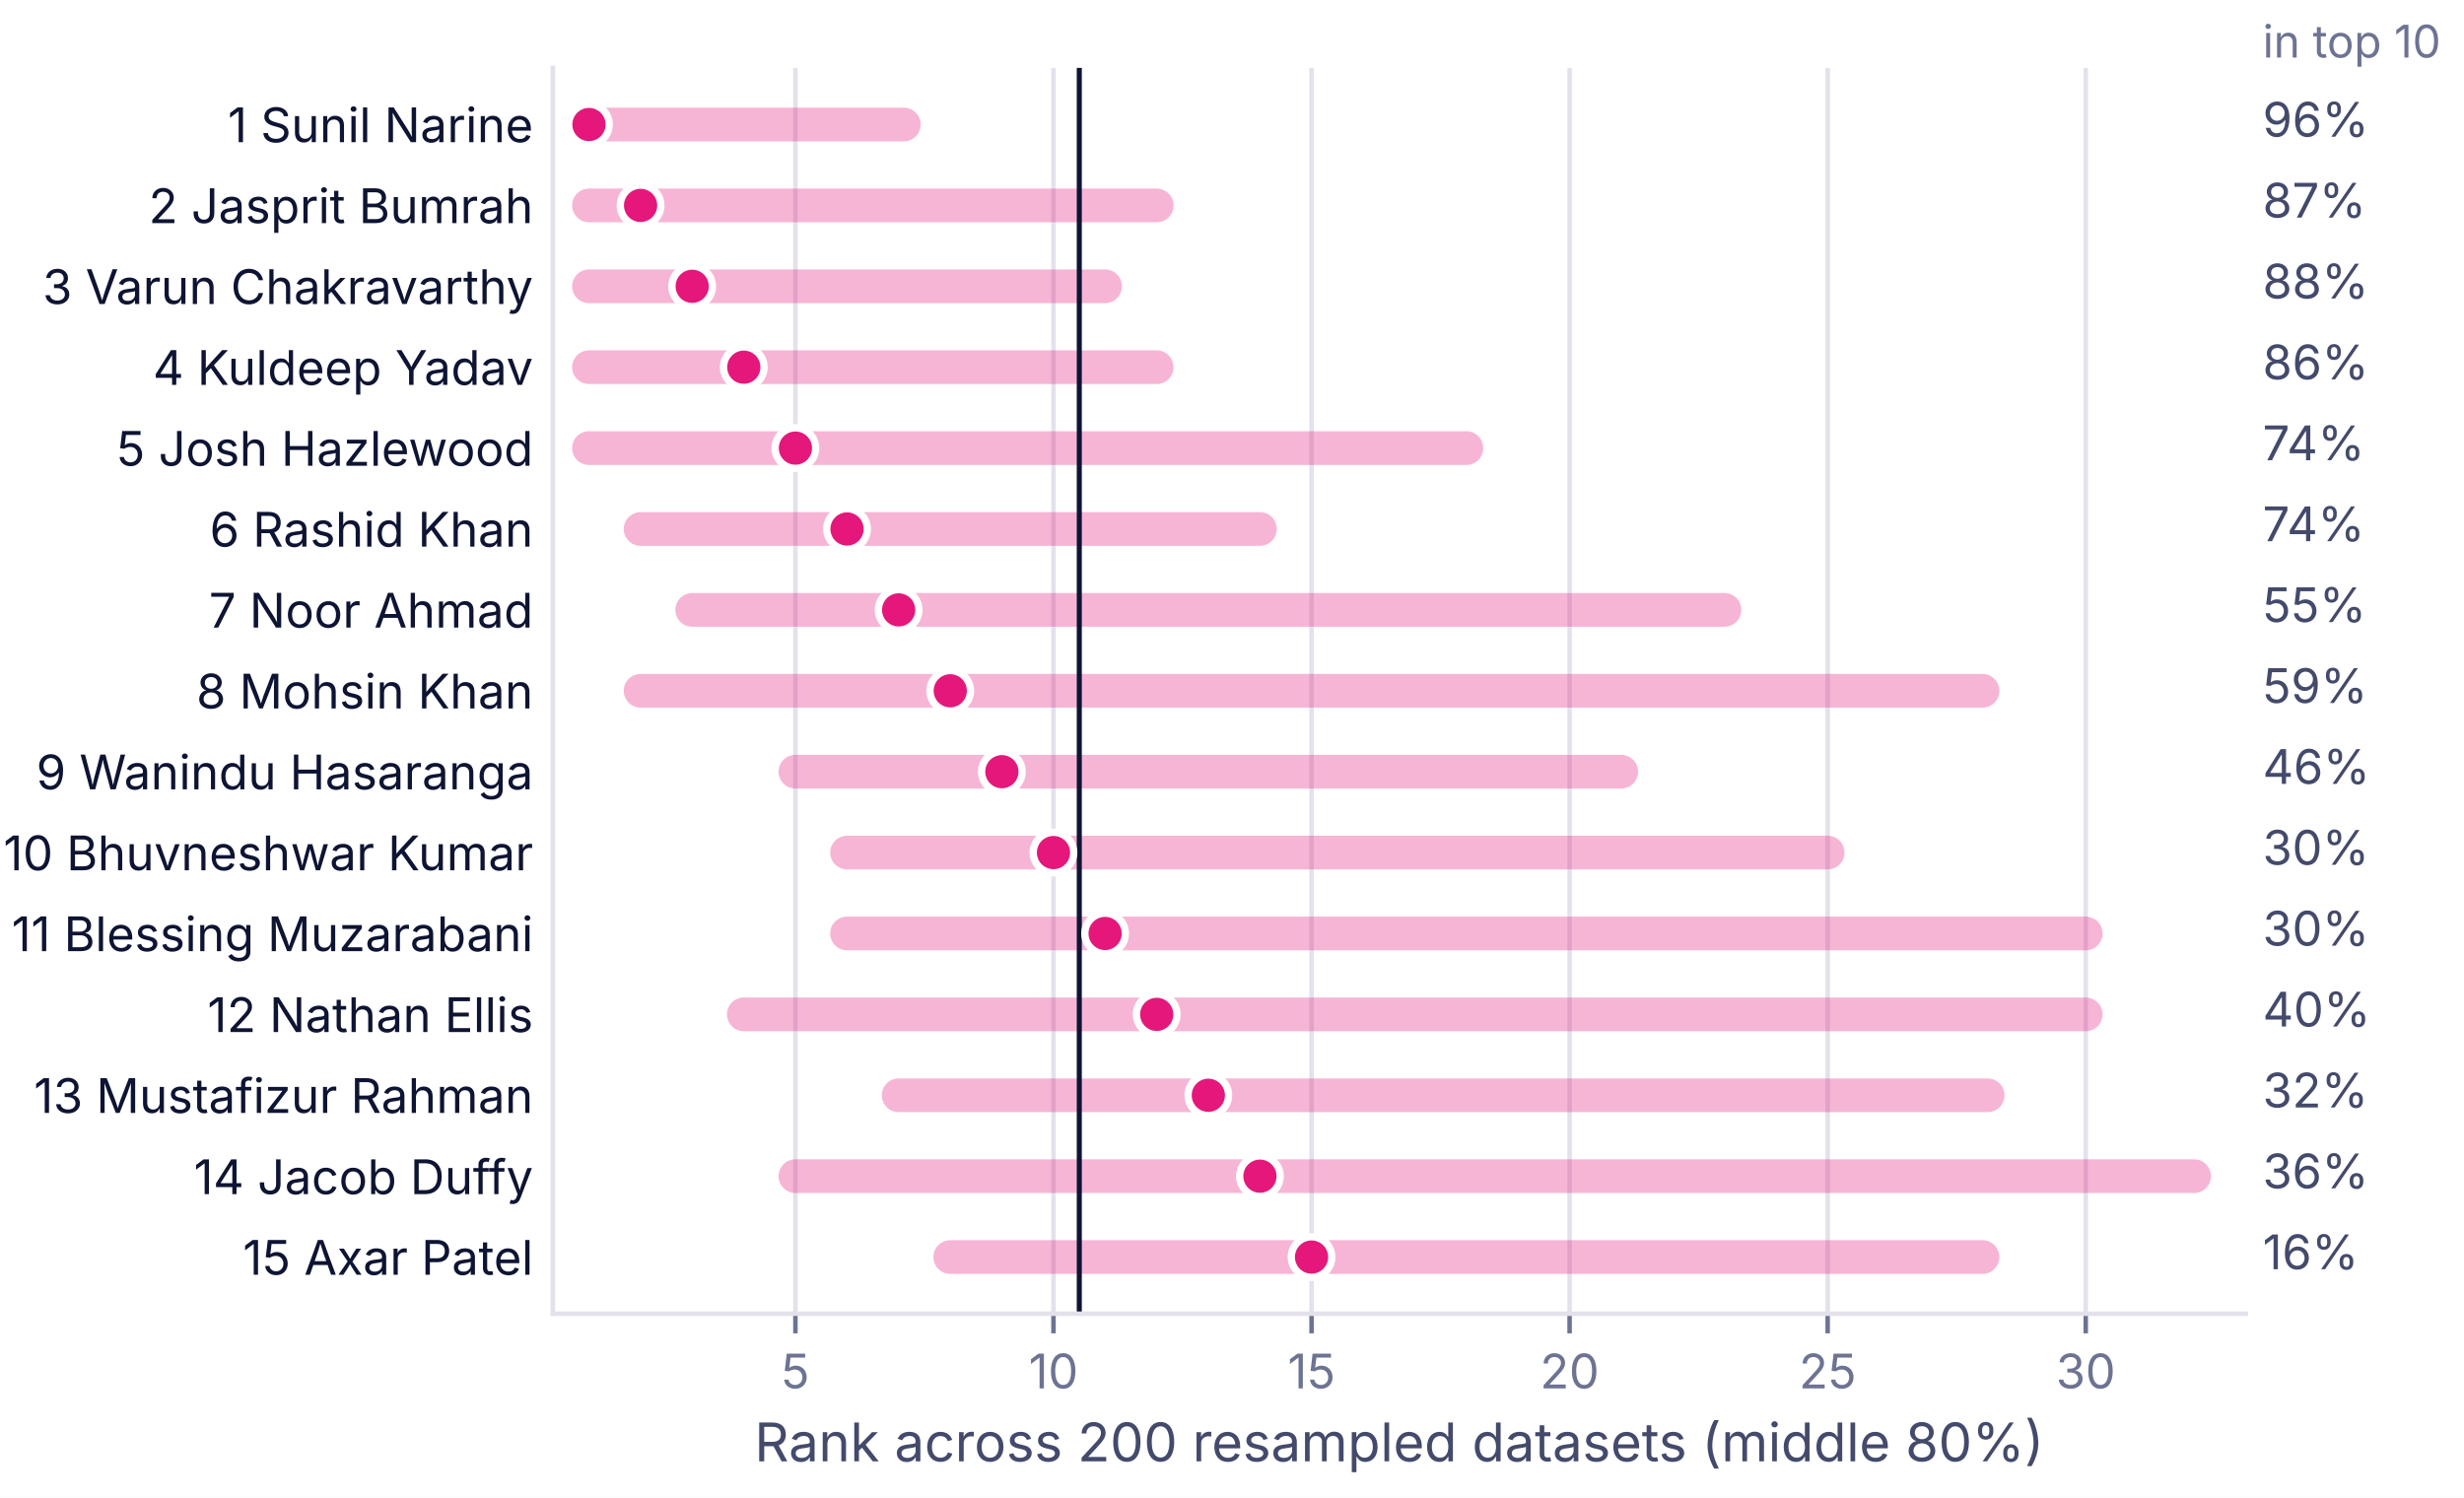
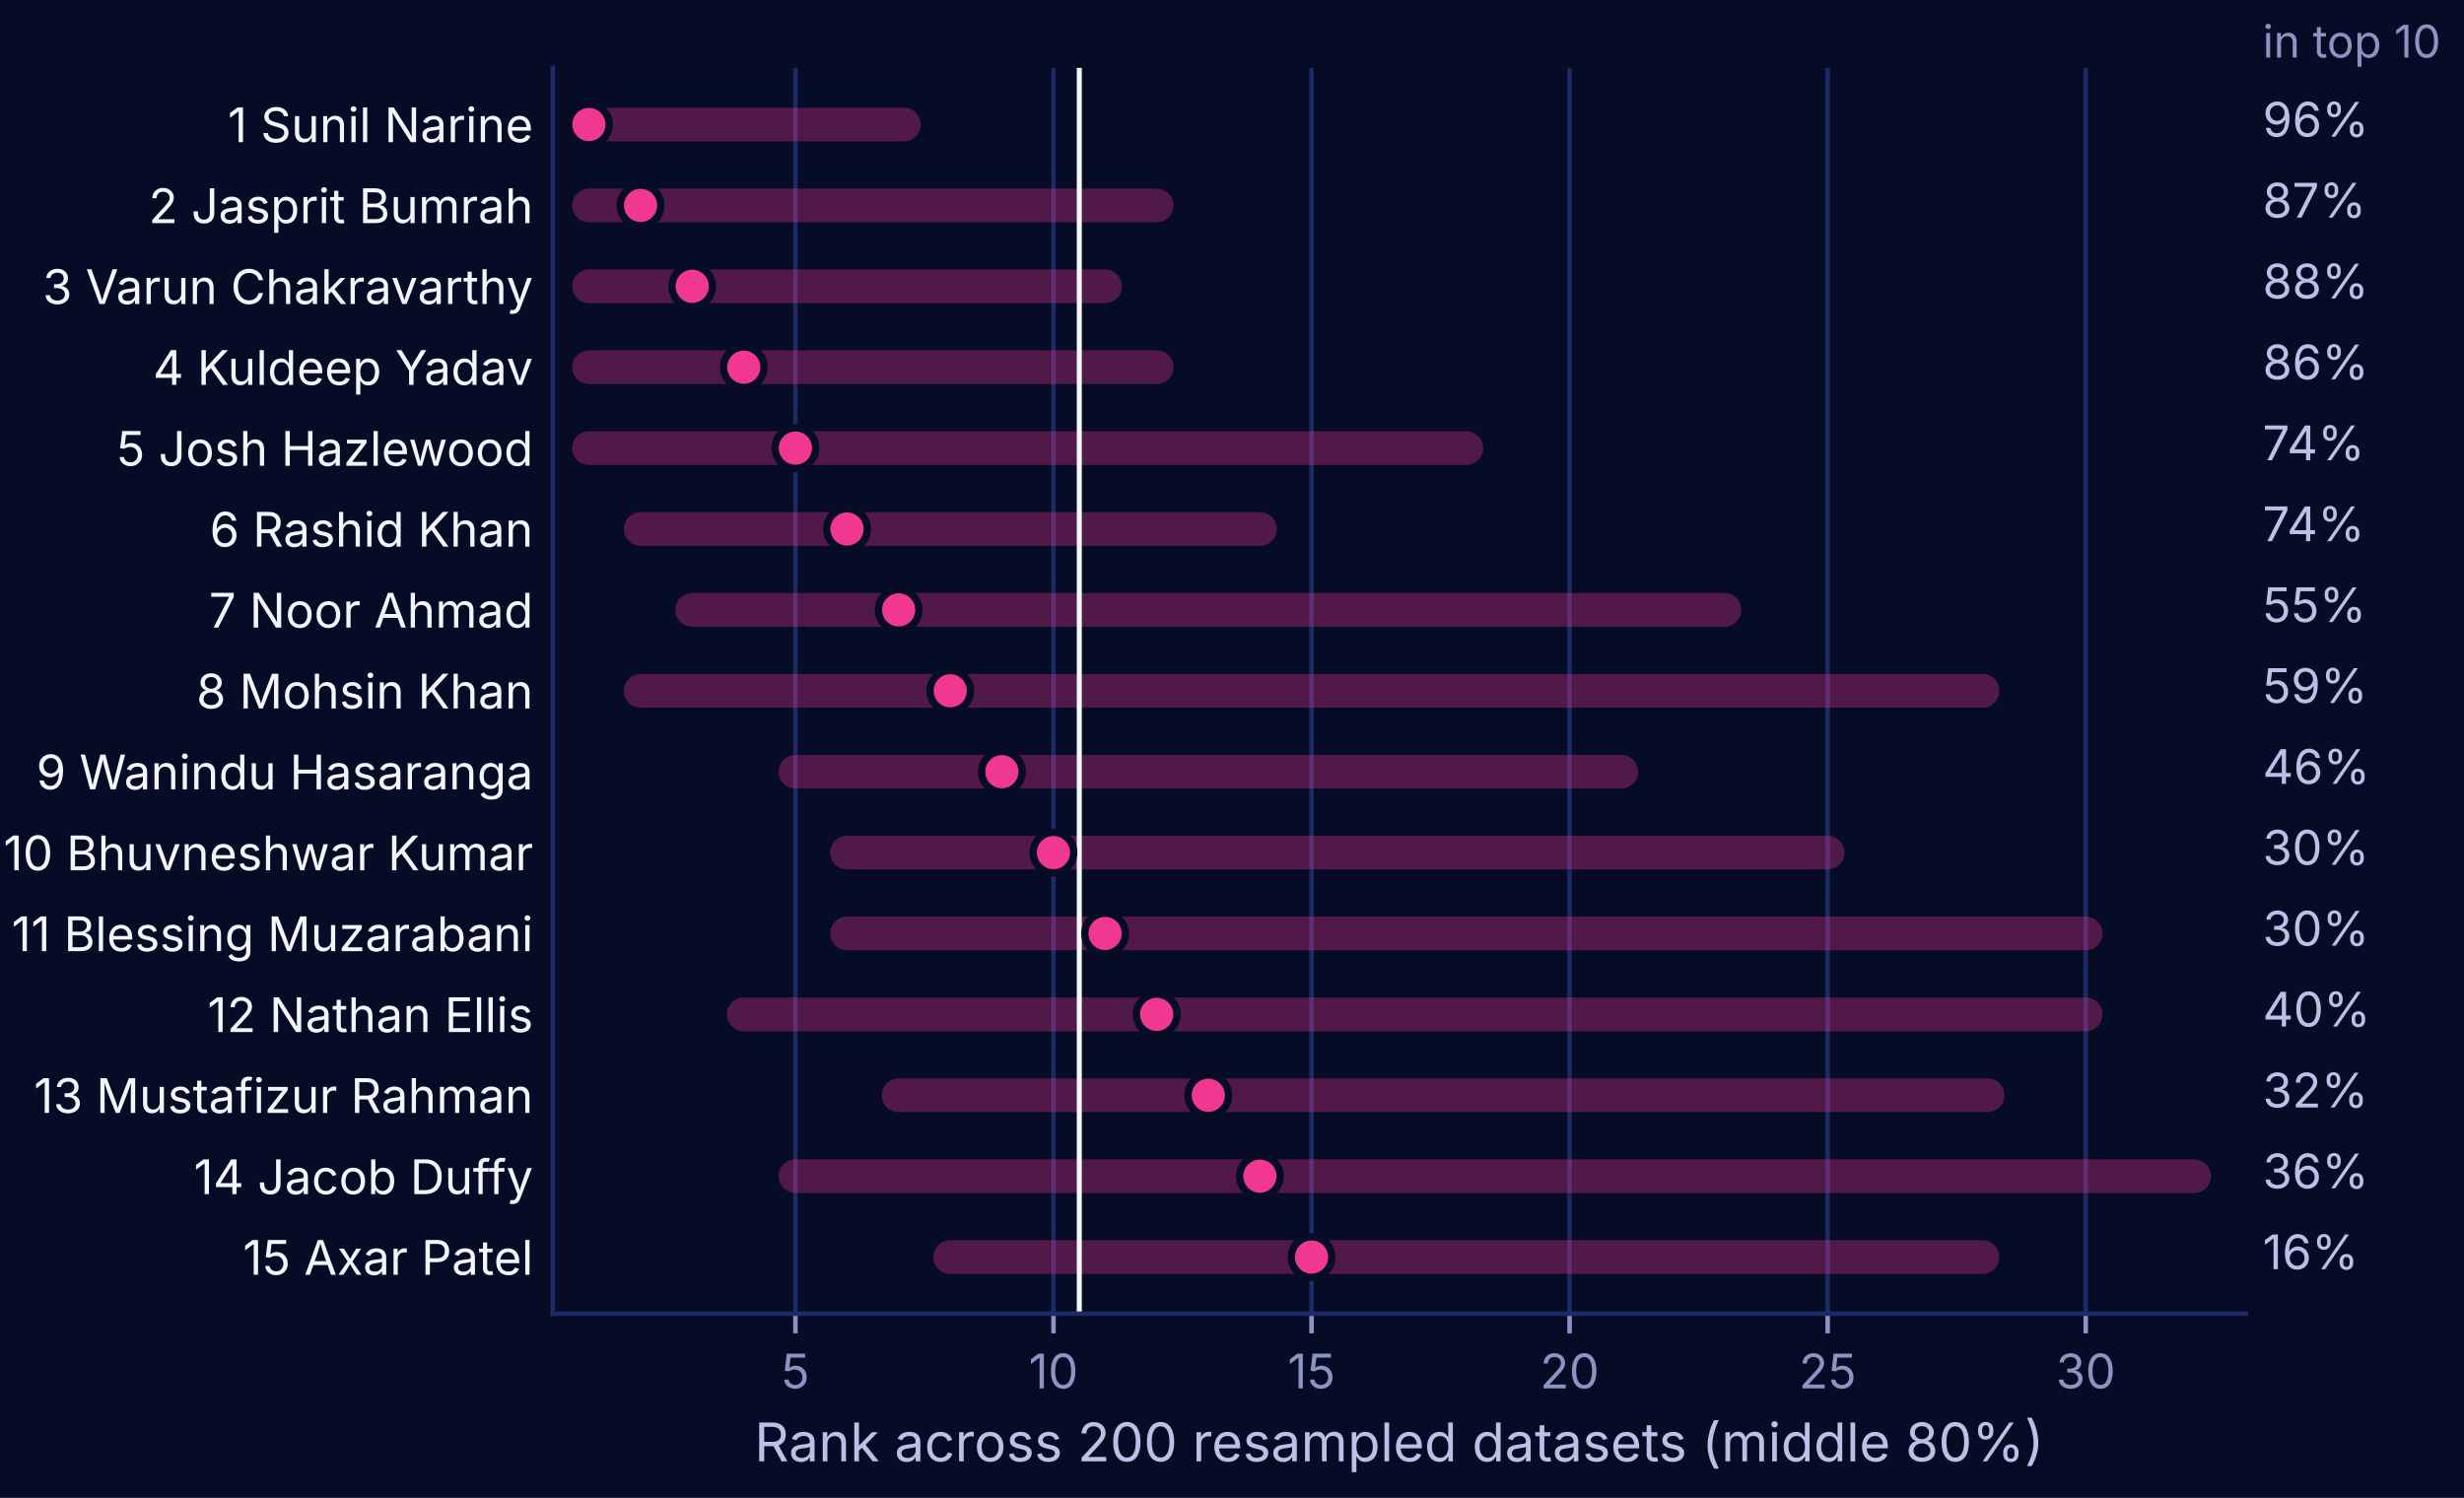
<svg xmlns="http://www.w3.org/2000/svg" xmlns:xlink="http://www.w3.org/1999/xlink" width="438.568pt" height="266.628pt" viewBox="0 0 438.568 266.628" version="1.1">
  <defs>
    <style type="text/css">*{stroke-linejoin: round; stroke-linecap: butt}</style>
  </defs>
  <g id="figure_1">
    <g id="patch_1">
-       <path d="M 0 266.628  L 438.568 266.628  L 438.568 0  L 0 0  z " style="fill: #ffffff" />
+       <path d="M 0 266.628  L 438.568 266.628  L 438.568 0  L 0 0  z " style="fill: #060b26" />
    </g>
    <g id="axes_1">
      <g id="patch_2">
-         <path d="M 98.399 233.843  L 399.719 233.843  L 399.719 12.082  L 98.399 12.082  z " style="fill: #ffffff" />
+         <path d="M 98.399 233.843  L 399.719 233.843  L 399.719 12.082  L 98.399 12.082  z " style="fill: #060b26" />
      </g>
      <g id="matplotlib.axis_1">
        <g id="xtick_1">
          <g id="line2d_1">
-             <path d="M 141.576 233.843  L 141.576 12.082  " clip-path="url(#p4be7ec0659)" style="fill: none; stroke: #e2e1ec; stroke-width: 0.8; stroke-linecap: square" />
+             <path d="M 141.576 233.843  L 141.576 12.082  " clip-path="url(#p0020982eb2)" style="fill: none; stroke: #1e2a66; stroke-width: 0.8; stroke-linecap: square" />
          </g>
          <g id="line2d_2">
            <defs>
-               <path id="mcc683c89ac" d="M 0 0  L 0 3.5  " style="stroke: #6d7392; stroke-width: 0.8" />
+               <path id="ma81c51d366" d="M 0 0  L 0 3.5  " style="stroke: #8c94c2; stroke-width: 0.8" />
            </defs>
            <g>
-               <use xlink:href="#mcc683c89ac" x="141.576" y="233.843" style="fill: #6d7392; stroke: #6d7392; stroke-width: 0.8" />
+               <use xlink:href="#ma81c51d366" x="141.576" y="233.843" style="fill: #8c94c2; stroke: #8c94c2; stroke-width: 0.8" />
            </g>
          </g>
          <g id="text_1">
-             <text style="font-size: 8.5px; font-family: 'Inter', 'Segoe UI', 'Arial', 'DejaVu Sans'; text-anchor: middle; fill: #6d7392" x="141.576" y="247.135" transform="rotate(-0 141.5764 247.1352)">5</text>
+             <text style="font-size: 8.5px; font-family: 'Inter', 'Segoe UI', 'Arial', 'DejaVu Sans'; text-anchor: middle; fill: #8c94c2" x="141.576" y="247.135" transform="rotate(-0 141.5764 247.1352)">5</text>
          </g>
        </g>
        <g id="xtick_2">
          <g id="line2d_3">
-             <path d="M 187.509 233.843  L 187.509 12.082  " clip-path="url(#p4be7ec0659)" style="fill: none; stroke: #e2e1ec; stroke-width: 0.8; stroke-linecap: square" />
+             <path d="M 187.509 233.843  L 187.509 12.082  " clip-path="url(#p0020982eb2)" style="fill: none; stroke: #1e2a66; stroke-width: 0.8; stroke-linecap: square" />
          </g>
          <g id="line2d_4">
            <g>
-               <use xlink:href="#mcc683c89ac" x="187.509" y="233.843" style="fill: #6d7392; stroke: #6d7392; stroke-width: 0.8" />
+               <use xlink:href="#ma81c51d366" x="187.509" y="233.843" style="fill: #8c94c2; stroke: #8c94c2; stroke-width: 0.8" />
            </g>
          </g>
          <g id="text_2">
-             <text style="font-size: 8.5px; font-family: 'Inter', 'Segoe UI', 'Arial', 'DejaVu Sans'; text-anchor: middle; fill: #6d7392" x="187.509" y="247.135" transform="rotate(-0 187.5093 247.1352)">10</text>
+             <text style="font-size: 8.5px; font-family: 'Inter', 'Segoe UI', 'Arial', 'DejaVu Sans'; text-anchor: middle; fill: #8c94c2" x="187.509" y="247.135" transform="rotate(-0 187.5093 247.1352)">10</text>
          </g>
        </g>
        <g id="xtick_3">
          <g id="line2d_5">
-             <path d="M 233.442 233.843  L 233.442 12.082  " clip-path="url(#p4be7ec0659)" style="fill: none; stroke: #e2e1ec; stroke-width: 0.8; stroke-linecap: square" />
+             <path d="M 233.442 233.843  L 233.442 12.082  " clip-path="url(#p0020982eb2)" style="fill: none; stroke: #1e2a66; stroke-width: 0.8; stroke-linecap: square" />
          </g>
          <g id="line2d_6">
            <g>
-               <use xlink:href="#mcc683c89ac" x="233.442" y="233.843" style="fill: #6d7392; stroke: #6d7392; stroke-width: 0.8" />
+               <use xlink:href="#ma81c51d366" x="233.442" y="233.843" style="fill: #8c94c2; stroke: #8c94c2; stroke-width: 0.8" />
            </g>
          </g>
          <g id="text_3">
-             <text style="font-size: 8.5px; font-family: 'Inter', 'Segoe UI', 'Arial', 'DejaVu Sans'; text-anchor: middle; fill: #6d7392" x="233.442" y="247.135" transform="rotate(-0 233.4423 247.1352)">15</text>
+             <text style="font-size: 8.5px; font-family: 'Inter', 'Segoe UI', 'Arial', 'DejaVu Sans'; text-anchor: middle; fill: #8c94c2" x="233.442" y="247.135" transform="rotate(-0 233.4423 247.1352)">15</text>
          </g>
        </g>
        <g id="xtick_4">
          <g id="line2d_7">
-             <path d="M 279.375 233.843  L 279.375 12.082  " clip-path="url(#p4be7ec0659)" style="fill: none; stroke: #e2e1ec; stroke-width: 0.8; stroke-linecap: square" />
+             <path d="M 279.375 233.843  L 279.375 12.082  " clip-path="url(#p0020982eb2)" style="fill: none; stroke: #1e2a66; stroke-width: 0.8; stroke-linecap: square" />
          </g>
          <g id="line2d_8">
            <g>
-               <use xlink:href="#mcc683c89ac" x="279.375" y="233.843" style="fill: #6d7392; stroke: #6d7392; stroke-width: 0.8" />
+               <use xlink:href="#ma81c51d366" x="279.375" y="233.843" style="fill: #8c94c2; stroke: #8c94c2; stroke-width: 0.8" />
            </g>
          </g>
          <g id="text_4">
-             <text style="font-size: 8.5px; font-family: 'Inter', 'Segoe UI', 'Arial', 'DejaVu Sans'; text-anchor: middle; fill: #6d7392" x="279.375" y="247.135" transform="rotate(-0 279.3752 247.1352)">20</text>
+             <text style="font-size: 8.5px; font-family: 'Inter', 'Segoe UI', 'Arial', 'DejaVu Sans'; text-anchor: middle; fill: #8c94c2" x="279.375" y="247.135" transform="rotate(-0 279.3752 247.1352)">20</text>
          </g>
        </g>
        <g id="xtick_5">
          <g id="line2d_9">
-             <path d="M 325.308 233.843  L 325.308 12.082  " clip-path="url(#p4be7ec0659)" style="fill: none; stroke: #e2e1ec; stroke-width: 0.8; stroke-linecap: square" />
+             <path d="M 325.308 233.843  L 325.308 12.082  " clip-path="url(#p0020982eb2)" style="fill: none; stroke: #1e2a66; stroke-width: 0.8; stroke-linecap: square" />
          </g>
          <g id="line2d_10">
            <g>
-               <use xlink:href="#mcc683c89ac" x="325.308" y="233.843" style="fill: #6d7392; stroke: #6d7392; stroke-width: 0.8" />
+               <use xlink:href="#ma81c51d366" x="325.308" y="233.843" style="fill: #8c94c2; stroke: #8c94c2; stroke-width: 0.8" />
            </g>
          </g>
          <g id="text_5">
-             <text style="font-size: 8.5px; font-family: 'Inter', 'Segoe UI', 'Arial', 'DejaVu Sans'; text-anchor: middle; fill: #6d7392" x="325.308" y="247.135" transform="rotate(-0 325.3081 247.1352)">25</text>
+             <text style="font-size: 8.5px; font-family: 'Inter', 'Segoe UI', 'Arial', 'DejaVu Sans'; text-anchor: middle; fill: #8c94c2" x="325.308" y="247.135" transform="rotate(-0 325.3081 247.1352)">25</text>
          </g>
        </g>
        <g id="xtick_6">
          <g id="line2d_11">
-             <path d="M 371.241 233.843  L 371.241 12.082  " clip-path="url(#p4be7ec0659)" style="fill: none; stroke: #e2e1ec; stroke-width: 0.8; stroke-linecap: square" />
+             <path d="M 371.241 233.843  L 371.241 12.082  " clip-path="url(#p0020982eb2)" style="fill: none; stroke: #1e2a66; stroke-width: 0.8; stroke-linecap: square" />
          </g>
          <g id="line2d_12">
            <g>
-               <use xlink:href="#mcc683c89ac" x="371.241" y="233.843" style="fill: #6d7392; stroke: #6d7392; stroke-width: 0.8" />
+               <use xlink:href="#ma81c51d366" x="371.241" y="233.843" style="fill: #8c94c2; stroke: #8c94c2; stroke-width: 0.8" />
            </g>
          </g>
          <g id="text_6">
-             <text style="font-size: 8.5px; font-family: 'Inter', 'Segoe UI', 'Arial', 'DejaVu Sans'; text-anchor: middle; fill: #6d7392" x="371.241" y="247.135" transform="rotate(-0 371.241 247.1352)">30</text>
+             <text style="font-size: 8.5px; font-family: 'Inter', 'Segoe UI', 'Arial', 'DejaVu Sans'; text-anchor: middle; fill: #8c94c2" x="371.241" y="247.135" transform="rotate(-0 371.241 247.1352)">30</text>
          </g>
        </g>
        <g id="text_7">
-           <text style="font-size: 9.5px; font-family: 'Inter', 'Segoe UI', 'Arial', 'DejaVu Sans'; text-anchor: middle; fill: #434a6b" x="249.059" y="260.123" transform="rotate(-0 249.0595 260.1231)">Rank across 200 resampled datasets (middle 80%)</text>
+           <text style="font-size: 9.5px; font-family: 'Inter', 'Segoe UI', 'Arial', 'DejaVu Sans'; text-anchor: middle; fill: #bac1e6" x="249.059" y="260.123" transform="rotate(-0 249.0595 260.1231)">Rank across 200 resampled datasets (middle 80%)</text>
        </g>
      </g>
      <g id="matplotlib.axis_2">
        <g id="ytick_1">
          <g id="line2d_13" />
          <g id="text_8">
-             <text style="font-size: 8.5px; font-family: 'Inter', 'Segoe UI', 'Arial', 'DejaVu Sans'; text-anchor: end; fill: #0e1433" x="94.899" y="226.909" transform="rotate(-0 94.89945 226.9088)">15  Axar Patel</text>
+             <text style="font-size: 8.5px; font-family: 'Inter', 'Segoe UI', 'Arial', 'DejaVu Sans'; text-anchor: end; fill: #f3f5ff" x="94.899" y="226.909" transform="rotate(-0 94.89945 226.9088)">15  Axar Patel</text>
          </g>
        </g>
        <g id="ytick_2">
          <g id="line2d_14" />
          <g id="text_9">
-             <text style="font-size: 8.5px; font-family: 'Inter', 'Segoe UI', 'Arial', 'DejaVu Sans'; text-anchor: end; fill: #0e1433" x="94.899" y="212.554" transform="rotate(-0 94.89945 212.554)">14  Jacob Duffy</text>
+             <text style="font-size: 8.5px; font-family: 'Inter', 'Segoe UI', 'Arial', 'DejaVu Sans'; text-anchor: end; fill: #f3f5ff" x="94.899" y="212.554" transform="rotate(-0 94.89945 212.554)">14  Jacob Duffy</text>
          </g>
        </g>
        <g id="ytick_3">
          <g id="line2d_15" />
          <g id="text_10">
-             <text style="font-size: 8.5px; font-family: 'Inter', 'Segoe UI', 'Arial', 'DejaVu Sans'; text-anchor: end; fill: #0e1433" x="94.899" y="198.109" transform="rotate(-0 94.89945 198.1088)">13  Mustafizur Rahman</text>
+             <text style="font-size: 8.5px; font-family: 'Inter', 'Segoe UI', 'Arial', 'DejaVu Sans'; text-anchor: end; fill: #f3f5ff" x="94.899" y="198.109" transform="rotate(-0 94.89945 198.1088)">13  Mustafizur Rahman</text>
          </g>
        </g>
        <g id="ytick_4">
          <g id="line2d_16" />
          <g id="text_11">
-             <text style="font-size: 8.5px; font-family: 'Inter', 'Segoe UI', 'Arial', 'DejaVu Sans'; text-anchor: end; fill: #0e1433" x="94.899" y="183.709" transform="rotate(-0 94.89945 183.7088)">12  Nathan Ellis</text>
+             <text style="font-size: 8.5px; font-family: 'Inter', 'Segoe UI', 'Arial', 'DejaVu Sans'; text-anchor: end; fill: #f3f5ff" x="94.899" y="183.709" transform="rotate(-0 94.89945 183.7088)">12  Nathan Ellis</text>
          </g>
        </g>
        <g id="ytick_5">
          <g id="line2d_17" />
          <g id="text_12">
-             <text style="font-size: 8.5px; font-family: 'Inter', 'Segoe UI', 'Arial', 'DejaVu Sans'; text-anchor: end; fill: #0e1433" x="94.899" y="169.309" transform="rotate(-0 94.89945 169.3088)">11  Blessing Muzarabani</text>
+             <text style="font-size: 8.5px; font-family: 'Inter', 'Segoe UI', 'Arial', 'DejaVu Sans'; text-anchor: end; fill: #f3f5ff" x="94.899" y="169.309" transform="rotate(-0 94.89945 169.3088)">11  Blessing Muzarabani</text>
          </g>
        </g>
        <g id="ytick_6">
          <g id="line2d_18" />
          <g id="text_13">
-             <text style="font-size: 8.5px; font-family: 'Inter', 'Segoe UI', 'Arial', 'DejaVu Sans'; text-anchor: end; fill: #0e1433" x="94.899" y="154.909" transform="rotate(-0 94.89945 154.9088)">10  Bhuvneshwar Kumar</text>
+             <text style="font-size: 8.5px; font-family: 'Inter', 'Segoe UI', 'Arial', 'DejaVu Sans'; text-anchor: end; fill: #f3f5ff" x="94.899" y="154.909" transform="rotate(-0 94.89945 154.9088)">10  Bhuvneshwar Kumar</text>
          </g>
        </g>
        <g id="ytick_7">
          <g id="line2d_19" />
          <g id="text_14">
-             <text style="font-size: 8.5px; font-family: 'Inter', 'Segoe UI', 'Arial', 'DejaVu Sans'; text-anchor: end; fill: #0e1433" x="94.899" y="140.509" transform="rotate(-0 94.89945 140.5088)">9  Wanindu Hasaranga</text>
+             <text style="font-size: 8.5px; font-family: 'Inter', 'Segoe UI', 'Arial', 'DejaVu Sans'; text-anchor: end; fill: #f3f5ff" x="94.899" y="140.509" transform="rotate(-0 94.89945 140.5088)">9  Wanindu Hasaranga</text>
          </g>
        </g>
        <g id="ytick_8">
          <g id="line2d_20" />
          <g id="text_15">
-             <text style="font-size: 8.5px; font-family: 'Inter', 'Segoe UI', 'Arial', 'DejaVu Sans'; text-anchor: end; fill: #0e1433" x="94.899" y="126.109" transform="rotate(-0 94.89945 126.1088)">8  Mohsin Khan</text>
+             <text style="font-size: 8.5px; font-family: 'Inter', 'Segoe UI', 'Arial', 'DejaVu Sans'; text-anchor: end; fill: #f3f5ff" x="94.899" y="126.109" transform="rotate(-0 94.89945 126.1088)">8  Mohsin Khan</text>
          </g>
        </g>
        <g id="ytick_9">
          <g id="line2d_21" />
          <g id="text_16">
-             <text style="font-size: 8.5px; font-family: 'Inter', 'Segoe UI', 'Arial', 'DejaVu Sans'; text-anchor: end; fill: #0e1433" x="94.899" y="111.709" transform="rotate(-0 94.89945 111.7088)">7  Noor Ahmad</text>
+             <text style="font-size: 8.5px; font-family: 'Inter', 'Segoe UI', 'Arial', 'DejaVu Sans'; text-anchor: end; fill: #f3f5ff" x="94.899" y="111.709" transform="rotate(-0 94.89945 111.7088)">7  Noor Ahmad</text>
          </g>
        </g>
        <g id="ytick_10">
          <g id="line2d_22" />
          <g id="text_17">
-             <text style="font-size: 8.5px; font-family: 'Inter', 'Segoe UI', 'Arial', 'DejaVu Sans'; text-anchor: end; fill: #0e1433" x="94.899" y="97.309" transform="rotate(-0 94.89945 97.30883)">6  Rashid Khan</text>
+             <text style="font-size: 8.5px; font-family: 'Inter', 'Segoe UI', 'Arial', 'DejaVu Sans'; text-anchor: end; fill: #f3f5ff" x="94.899" y="97.309" transform="rotate(-0 94.89945 97.30883)">6  Rashid Khan</text>
          </g>
        </g>
        <g id="ytick_11">
          <g id="line2d_23" />
          <g id="text_18">
-             <text style="font-size: 8.5px; font-family: 'Inter', 'Segoe UI', 'Arial', 'DejaVu Sans'; text-anchor: end; fill: #0e1433" x="94.899" y="82.909" transform="rotate(-0 94.89945 82.90883)">5  Josh Hazlewood</text>
+             <text style="font-size: 8.5px; font-family: 'Inter', 'Segoe UI', 'Arial', 'DejaVu Sans'; text-anchor: end; fill: #f3f5ff" x="94.899" y="82.909" transform="rotate(-0 94.89945 82.90883)">5  Josh Hazlewood</text>
          </g>
        </g>
        <g id="ytick_12">
          <g id="line2d_24" />
          <g id="text_19">
-             <text style="font-size: 8.5px; font-family: 'Inter', 'Segoe UI', 'Arial', 'DejaVu Sans'; text-anchor: end; fill: #0e1433" x="94.899" y="68.509" transform="rotate(-0 94.89945 68.50883)">4  Kuldeep Yadav</text>
+             <text style="font-size: 8.5px; font-family: 'Inter', 'Segoe UI', 'Arial', 'DejaVu Sans'; text-anchor: end; fill: #f3f5ff" x="94.899" y="68.509" transform="rotate(-0 94.89945 68.50883)">4  Kuldeep Yadav</text>
          </g>
        </g>
        <g id="ytick_13">
          <g id="line2d_25" />
          <g id="text_20">
-             <text style="font-size: 8.5px; font-family: 'Inter', 'Segoe UI', 'Arial', 'DejaVu Sans'; text-anchor: end; fill: #0e1433" x="94.899" y="54.109" transform="rotate(-0 94.89945 54.10883)">3  Varun Chakravarthy</text>
+             <text style="font-size: 8.5px; font-family: 'Inter', 'Segoe UI', 'Arial', 'DejaVu Sans'; text-anchor: end; fill: #f3f5ff" x="94.899" y="54.109" transform="rotate(-0 94.89945 54.10883)">3  Varun Chakravarthy</text>
          </g>
        </g>
        <g id="ytick_14">
          <g id="line2d_26" />
          <g id="text_21">
-             <text style="font-size: 8.5px; font-family: 'Inter', 'Segoe UI', 'Arial', 'DejaVu Sans'; text-anchor: end; fill: #0e1433" x="94.899" y="39.709" transform="rotate(-0 94.89945 39.70883)">2  Jasprit Bumrah</text>
+             <text style="font-size: 8.5px; font-family: 'Inter', 'Segoe UI', 'Arial', 'DejaVu Sans'; text-anchor: end; fill: #f3f5ff" x="94.899" y="39.709" transform="rotate(-0 94.89945 39.70883)">2  Jasprit Bumrah</text>
          </g>
        </g>
        <g id="ytick_15">
          <g id="line2d_27" />
          <g id="text_22">
-             <text style="font-size: 8.5px; font-family: 'Inter', 'Segoe UI', 'Arial', 'DejaVu Sans'; text-anchor: end; fill: #0e1433" x="94.899" y="25.309" transform="rotate(-0 94.89945 25.30883)">1  Sunil Narine</text>
+             <text style="font-size: 8.5px; font-family: 'Inter', 'Segoe UI', 'Arial', 'DejaVu Sans'; text-anchor: end; fill: #f3f5ff" x="94.899" y="25.309" transform="rotate(-0 94.89945 25.30883)">1  Sunil Narine</text>
          </g>
        </g>
      </g>
      <g id="LineCollection_1">
-         <path d="M 169.136 223.762  L 352.868 223.762  " clip-path="url(#p4be7ec0659)" style="fill: none; stroke: #e5177b; stroke-opacity: 0.32; stroke-width: 6; stroke-linecap: round" />
-         <path d="M 141.576 209.363  L 390.533 209.363  " clip-path="url(#p4be7ec0659)" style="fill: none; stroke: #e5177b; stroke-opacity: 0.32; stroke-width: 6; stroke-linecap: round" />
-         <path d="M 159.95 194.963  L 353.787 194.963  " clip-path="url(#p4be7ec0659)" style="fill: none; stroke: #e5177b; stroke-opacity: 0.32; stroke-width: 6; stroke-linecap: round" />
-         <path d="M 132.39 180.562  L 371.241 180.562  " clip-path="url(#p4be7ec0659)" style="fill: none; stroke: #e5177b; stroke-opacity: 0.32; stroke-width: 6; stroke-linecap: round" />
-         <path d="M 150.763 166.162  L 371.241 166.162  " clip-path="url(#p4be7ec0659)" style="fill: none; stroke: #e5177b; stroke-opacity: 0.32; stroke-width: 6; stroke-linecap: round" />
-         <path d="M 150.763 151.762  L 325.308 151.762  " clip-path="url(#p4be7ec0659)" style="fill: none; stroke: #e5177b; stroke-opacity: 0.32; stroke-width: 6; stroke-linecap: round" />
-         <path d="M 141.576 137.363  L 288.562 137.363  " clip-path="url(#p4be7ec0659)" style="fill: none; stroke: #e5177b; stroke-opacity: 0.32; stroke-width: 6; stroke-linecap: round" />
-         <path d="M 114.017 122.963  L 352.868 122.963  " clip-path="url(#p4be7ec0659)" style="fill: none; stroke: #e5177b; stroke-opacity: 0.32; stroke-width: 6; stroke-linecap: round" />
-         <path d="M 123.203 108.562  L 306.935 108.562  " clip-path="url(#p4be7ec0659)" style="fill: none; stroke: #e5177b; stroke-opacity: 0.32; stroke-width: 6; stroke-linecap: round" />
-         <path d="M 114.017 94.162  L 224.256 94.162  " clip-path="url(#p4be7ec0659)" style="fill: none; stroke: #e5177b; stroke-opacity: 0.32; stroke-width: 6; stroke-linecap: round" />
-         <path d="M 104.83 79.763  L 261.002 79.763  " clip-path="url(#p4be7ec0659)" style="fill: none; stroke: #e5177b; stroke-opacity: 0.32; stroke-width: 6; stroke-linecap: round" />
-         <path d="M 104.83 65.362  L 205.883 65.362  " clip-path="url(#p4be7ec0659)" style="fill: none; stroke: #e5177b; stroke-opacity: 0.32; stroke-width: 6; stroke-linecap: round" />
-         <path d="M 104.83 50.962  L 196.696 50.962  " clip-path="url(#p4be7ec0659)" style="fill: none; stroke: #e5177b; stroke-opacity: 0.32; stroke-width: 6; stroke-linecap: round" />
-         <path d="M 104.83 36.562  L 205.883 36.562  " clip-path="url(#p4be7ec0659)" style="fill: none; stroke: #e5177b; stroke-opacity: 0.32; stroke-width: 6; stroke-linecap: round" />
-         <path d="M 104.83 22.163  L 160.868 22.163  " clip-path="url(#p4be7ec0659)" style="fill: none; stroke: #e5177b; stroke-opacity: 0.32; stroke-width: 6; stroke-linecap: round" />
+         <path d="M 169.136 223.762  L 352.868 223.762  " clip-path="url(#p0020982eb2)" style="fill: none; stroke: #f0388f; stroke-opacity: 0.32; stroke-width: 6; stroke-linecap: round" />
+         <path d="M 141.576 209.363  L 390.533 209.363  " clip-path="url(#p0020982eb2)" style="fill: none; stroke: #f0388f; stroke-opacity: 0.32; stroke-width: 6; stroke-linecap: round" />
+         <path d="M 159.95 194.963  L 353.787 194.963  " clip-path="url(#p0020982eb2)" style="fill: none; stroke: #f0388f; stroke-opacity: 0.32; stroke-width: 6; stroke-linecap: round" />
+         <path d="M 132.39 180.562  L 371.241 180.562  " clip-path="url(#p0020982eb2)" style="fill: none; stroke: #f0388f; stroke-opacity: 0.32; stroke-width: 6; stroke-linecap: round" />
+         <path d="M 150.763 166.162  L 371.241 166.162  " clip-path="url(#p0020982eb2)" style="fill: none; stroke: #f0388f; stroke-opacity: 0.32; stroke-width: 6; stroke-linecap: round" />
+         <path d="M 150.763 151.762  L 325.308 151.762  " clip-path="url(#p0020982eb2)" style="fill: none; stroke: #f0388f; stroke-opacity: 0.32; stroke-width: 6; stroke-linecap: round" />
+         <path d="M 141.576 137.363  L 288.562 137.363  " clip-path="url(#p0020982eb2)" style="fill: none; stroke: #f0388f; stroke-opacity: 0.32; stroke-width: 6; stroke-linecap: round" />
+         <path d="M 114.017 122.963  L 352.868 122.963  " clip-path="url(#p0020982eb2)" style="fill: none; stroke: #f0388f; stroke-opacity: 0.32; stroke-width: 6; stroke-linecap: round" />
+         <path d="M 123.203 108.562  L 306.935 108.562  " clip-path="url(#p0020982eb2)" style="fill: none; stroke: #f0388f; stroke-opacity: 0.32; stroke-width: 6; stroke-linecap: round" />
+         <path d="M 114.017 94.162  L 224.256 94.162  " clip-path="url(#p0020982eb2)" style="fill: none; stroke: #f0388f; stroke-opacity: 0.32; stroke-width: 6; stroke-linecap: round" />
+         <path d="M 104.83 79.763  L 261.002 79.763  " clip-path="url(#p0020982eb2)" style="fill: none; stroke: #f0388f; stroke-opacity: 0.32; stroke-width: 6; stroke-linecap: round" />
+         <path d="M 104.83 65.362  L 205.883 65.362  " clip-path="url(#p0020982eb2)" style="fill: none; stroke: #f0388f; stroke-opacity: 0.32; stroke-width: 6; stroke-linecap: round" />
+         <path d="M 104.83 50.962  L 196.696 50.962  " clip-path="url(#p0020982eb2)" style="fill: none; stroke: #f0388f; stroke-opacity: 0.32; stroke-width: 6; stroke-linecap: round" />
+         <path d="M 104.83 36.562  L 205.883 36.562  " clip-path="url(#p0020982eb2)" style="fill: none; stroke: #f0388f; stroke-opacity: 0.32; stroke-width: 6; stroke-linecap: round" />
+         <path d="M 104.83 22.163  L 160.868 22.163  " clip-path="url(#p0020982eb2)" style="fill: none; stroke: #f0388f; stroke-opacity: 0.32; stroke-width: 6; stroke-linecap: round" />
      </g>
      <g id="line2d_28">
-         <path d="M 192.103 233.843  L 192.103 12.082  " clip-path="url(#p4be7ec0659)" style="fill: none; stroke: #0e1433; stroke-width: 0.9; stroke-linecap: square" />
+         <path d="M 192.103 233.843  L 192.103 12.082  " clip-path="url(#p0020982eb2)" style="fill: none; stroke: #f3f5ff; stroke-width: 0.9; stroke-linecap: square" />
      </g>
      <g id="patch_3">
-         <path d="M 98.399 233.843  L 98.399 12.082  " style="fill: none; stroke: #e2e1ec; stroke-width: 0.8; stroke-linejoin: miter; stroke-linecap: square" />
+         <path d="M 98.399 233.843  L 98.399 12.082  " style="fill: none; stroke: #1e2a66; stroke-width: 0.8; stroke-linejoin: miter; stroke-linecap: square" />
      </g>
      <g id="patch_4">
-         <path d="M 98.399 233.843  L 399.719 233.843  " style="fill: none; stroke: #e2e1ec; stroke-width: 0.8; stroke-linejoin: miter; stroke-linecap: square" />
+         <path d="M 98.399 233.843  L 399.719 233.843  " style="fill: none; stroke: #1e2a66; stroke-width: 0.8; stroke-linejoin: miter; stroke-linecap: square" />
      </g>
      <g id="PathCollection_1">
        <defs>
-           <path id="m19e3eee6e4" d="M 0 3.606  C 0.956 3.606 1.873 3.226 2.55 2.55  C 3.226 1.873 3.606 0.956 3.606 0  C 3.606 -0.956 3.226 -1.873 2.55 -2.55  C 1.873 -3.226 0.956 -3.606 0 -3.606  C -0.956 -3.606 -1.873 -3.226 -2.55 -2.55  C -3.226 -1.873 -3.606 -0.956 -3.606 0  C -3.606 0.956 -3.226 1.873 -2.55 2.55  C -1.873 3.226 -0.956 3.606 0 3.606  z " style="stroke: #ffffff; stroke-width: 1.3" />
+           <path id="m5245e57a4e" d="M 0 3.606  C 0.956 3.606 1.873 3.226 2.55 2.55  C 3.226 1.873 3.606 0.956 3.606 0  C 3.606 -0.956 3.226 -1.873 2.55 -2.55  C 1.873 -3.226 0.956 -3.606 0 -3.606  C -0.956 -3.606 -1.873 -3.226 -2.55 -2.55  C -3.226 -1.873 -3.606 -0.956 -3.606 0  C -3.606 0.956 -3.226 1.873 -2.55 2.55  C -1.873 3.226 -0.956 3.606 0 3.606  z " style="stroke: #060b26; stroke-width: 1.3" />
        </defs>
-         <g clip-path="url(#p4be7ec0659)">
-           <use xlink:href="#m19e3eee6e4" x="233.442" y="223.762" style="fill: #e5177b; stroke: #ffffff; stroke-width: 1.3" />
-           <use xlink:href="#m19e3eee6e4" x="224.256" y="209.363" style="fill: #e5177b; stroke: #ffffff; stroke-width: 1.3" />
-           <use xlink:href="#m19e3eee6e4" x="215.069" y="194.963" style="fill: #e5177b; stroke: #ffffff; stroke-width: 1.3" />
-           <use xlink:href="#m19e3eee6e4" x="205.883" y="180.562" style="fill: #e5177b; stroke: #ffffff; stroke-width: 1.3" />
-           <use xlink:href="#m19e3eee6e4" x="196.696" y="166.162" style="fill: #e5177b; stroke: #ffffff; stroke-width: 1.3" />
-           <use xlink:href="#m19e3eee6e4" x="187.509" y="151.762" style="fill: #e5177b; stroke: #ffffff; stroke-width: 1.3" />
-           <use xlink:href="#m19e3eee6e4" x="178.323" y="137.363" style="fill: #e5177b; stroke: #ffffff; stroke-width: 1.3" />
-           <use xlink:href="#m19e3eee6e4" x="169.136" y="122.963" style="fill: #e5177b; stroke: #ffffff; stroke-width: 1.3" />
-           <use xlink:href="#m19e3eee6e4" x="159.95" y="108.562" style="fill: #e5177b; stroke: #ffffff; stroke-width: 1.3" />
-           <use xlink:href="#m19e3eee6e4" x="150.763" y="94.162" style="fill: #e5177b; stroke: #ffffff; stroke-width: 1.3" />
-           <use xlink:href="#m19e3eee6e4" x="141.576" y="79.763" style="fill: #e5177b; stroke: #ffffff; stroke-width: 1.3" />
-           <use xlink:href="#m19e3eee6e4" x="132.39" y="65.362" style="fill: #e5177b; stroke: #ffffff; stroke-width: 1.3" />
-           <use xlink:href="#m19e3eee6e4" x="123.203" y="50.962" style="fill: #e5177b; stroke: #ffffff; stroke-width: 1.3" />
-           <use xlink:href="#m19e3eee6e4" x="114.017" y="36.562" style="fill: #e5177b; stroke: #ffffff; stroke-width: 1.3" />
-           <use xlink:href="#m19e3eee6e4" x="104.83" y="22.163" style="fill: #e5177b; stroke: #ffffff; stroke-width: 1.3" />
+         <g clip-path="url(#p0020982eb2)">
+           <use xlink:href="#m5245e57a4e" x="233.442" y="223.762" style="fill: #f0388f; stroke: #060b26; stroke-width: 1.3" />
+           <use xlink:href="#m5245e57a4e" x="224.256" y="209.363" style="fill: #f0388f; stroke: #060b26; stroke-width: 1.3" />
+           <use xlink:href="#m5245e57a4e" x="215.069" y="194.963" style="fill: #f0388f; stroke: #060b26; stroke-width: 1.3" />
+           <use xlink:href="#m5245e57a4e" x="205.883" y="180.562" style="fill: #f0388f; stroke: #060b26; stroke-width: 1.3" />
+           <use xlink:href="#m5245e57a4e" x="196.696" y="166.162" style="fill: #f0388f; stroke: #060b26; stroke-width: 1.3" />
+           <use xlink:href="#m5245e57a4e" x="187.509" y="151.762" style="fill: #f0388f; stroke: #060b26; stroke-width: 1.3" />
+           <use xlink:href="#m5245e57a4e" x="178.323" y="137.363" style="fill: #f0388f; stroke: #060b26; stroke-width: 1.3" />
+           <use xlink:href="#m5245e57a4e" x="169.136" y="122.963" style="fill: #f0388f; stroke: #060b26; stroke-width: 1.3" />
+           <use xlink:href="#m5245e57a4e" x="159.95" y="108.562" style="fill: #f0388f; stroke: #060b26; stroke-width: 1.3" />
+           <use xlink:href="#m5245e57a4e" x="150.763" y="94.162" style="fill: #f0388f; stroke: #060b26; stroke-width: 1.3" />
+           <use xlink:href="#m5245e57a4e" x="141.576" y="79.763" style="fill: #f0388f; stroke: #060b26; stroke-width: 1.3" />
+           <use xlink:href="#m5245e57a4e" x="132.39" y="65.362" style="fill: #f0388f; stroke: #060b26; stroke-width: 1.3" />
+           <use xlink:href="#m5245e57a4e" x="123.203" y="50.962" style="fill: #f0388f; stroke: #060b26; stroke-width: 1.3" />
+           <use xlink:href="#m5245e57a4e" x="114.017" y="36.562" style="fill: #f0388f; stroke: #060b26; stroke-width: 1.3" />
+           <use xlink:href="#m5245e57a4e" x="104.83" y="22.163" style="fill: #f0388f; stroke: #060b26; stroke-width: 1.3" />
        </g>
      </g>
      <g id="text_23">
-         <text style="font-size: 8.5px; font-family: 'Inter', 'Segoe UI', 'Arial', 'DejaVu Sans'; text-anchor: start; fill: #434a6b" x="402.733" y="225.931" transform="rotate(-0 402.7327 225.9313)">16%</text>
+         <text style="font-size: 8.5px; font-family: 'Inter', 'Segoe UI', 'Arial', 'DejaVu Sans'; text-anchor: start; fill: #bac1e6" x="402.733" y="225.931" transform="rotate(-0 402.7327 225.9313)">16%</text>
      </g>
      <g id="text_24">
-         <text style="font-size: 8.5px; font-family: 'Inter', 'Segoe UI', 'Arial', 'DejaVu Sans'; text-anchor: start; fill: #434a6b" x="402.733" y="211.531" transform="rotate(-0 402.7327 211.5313)">36%</text>
+         <text style="font-size: 8.5px; font-family: 'Inter', 'Segoe UI', 'Arial', 'DejaVu Sans'; text-anchor: start; fill: #bac1e6" x="402.733" y="211.531" transform="rotate(-0 402.7327 211.5313)">36%</text>
      </g>
      <g id="text_25">
-         <text style="font-size: 8.5px; font-family: 'Inter', 'Segoe UI', 'Arial', 'DejaVu Sans'; text-anchor: start; fill: #434a6b" x="402.733" y="197.131" transform="rotate(-0 402.7327 197.1313)">32%</text>
+         <text style="font-size: 8.5px; font-family: 'Inter', 'Segoe UI', 'Arial', 'DejaVu Sans'; text-anchor: start; fill: #bac1e6" x="402.733" y="197.131" transform="rotate(-0 402.7327 197.1313)">32%</text>
      </g>
      <g id="text_26">
-         <text style="font-size: 8.5px; font-family: 'Inter', 'Segoe UI', 'Arial', 'DejaVu Sans'; text-anchor: start; fill: #434a6b" x="402.733" y="182.731" transform="rotate(-0 402.7327 182.7313)">40%</text>
+         <text style="font-size: 8.5px; font-family: 'Inter', 'Segoe UI', 'Arial', 'DejaVu Sans'; text-anchor: start; fill: #bac1e6" x="402.733" y="182.731" transform="rotate(-0 402.7327 182.7313)">40%</text>
      </g>
      <g id="text_27">
-         <text style="font-size: 8.5px; font-family: 'Inter', 'Segoe UI', 'Arial', 'DejaVu Sans'; text-anchor: start; fill: #434a6b" x="402.733" y="168.331" transform="rotate(-0 402.7327 168.3313)">30%</text>
+         <text style="font-size: 8.5px; font-family: 'Inter', 'Segoe UI', 'Arial', 'DejaVu Sans'; text-anchor: start; fill: #bac1e6" x="402.733" y="168.331" transform="rotate(-0 402.7327 168.3313)">30%</text>
      </g>
      <g id="text_28">
-         <text style="font-size: 8.5px; font-family: 'Inter', 'Segoe UI', 'Arial', 'DejaVu Sans'; text-anchor: start; fill: #434a6b" x="402.733" y="153.931" transform="rotate(-0 402.7327 153.9313)">30%</text>
+         <text style="font-size: 8.5px; font-family: 'Inter', 'Segoe UI', 'Arial', 'DejaVu Sans'; text-anchor: start; fill: #bac1e6" x="402.733" y="153.931" transform="rotate(-0 402.7327 153.9313)">30%</text>
      </g>
      <g id="text_29">
-         <text style="font-size: 8.5px; font-family: 'Inter', 'Segoe UI', 'Arial', 'DejaVu Sans'; text-anchor: start; fill: #434a6b" x="402.733" y="139.531" transform="rotate(-0 402.7327 139.5313)">46%</text>
+         <text style="font-size: 8.5px; font-family: 'Inter', 'Segoe UI', 'Arial', 'DejaVu Sans'; text-anchor: start; fill: #bac1e6" x="402.733" y="139.531" transform="rotate(-0 402.7327 139.5313)">46%</text>
      </g>
      <g id="text_30">
-         <text style="font-size: 8.5px; font-family: 'Inter', 'Segoe UI', 'Arial', 'DejaVu Sans'; text-anchor: start; fill: #434a6b" x="402.733" y="125.131" transform="rotate(-0 402.7327 125.1313)">59%</text>
+         <text style="font-size: 8.5px; font-family: 'Inter', 'Segoe UI', 'Arial', 'DejaVu Sans'; text-anchor: start; fill: #bac1e6" x="402.733" y="125.131" transform="rotate(-0 402.7327 125.1313)">59%</text>
      </g>
      <g id="text_31">
-         <text style="font-size: 8.5px; font-family: 'Inter', 'Segoe UI', 'Arial', 'DejaVu Sans'; text-anchor: start; fill: #434a6b" x="402.733" y="110.731" transform="rotate(-0 402.7327 110.7313)">55%</text>
+         <text style="font-size: 8.5px; font-family: 'Inter', 'Segoe UI', 'Arial', 'DejaVu Sans'; text-anchor: start; fill: #bac1e6" x="402.733" y="110.731" transform="rotate(-0 402.7327 110.7313)">55%</text>
      </g>
      <g id="text_32">
-         <text style="font-size: 8.5px; font-family: 'Inter', 'Segoe UI', 'Arial', 'DejaVu Sans'; text-anchor: start; fill: #434a6b" x="402.733" y="96.331" transform="rotate(-0 402.7327 96.33133)">74%</text>
+         <text style="font-size: 8.5px; font-family: 'Inter', 'Segoe UI', 'Arial', 'DejaVu Sans'; text-anchor: start; fill: #bac1e6" x="402.733" y="96.331" transform="rotate(-0 402.7327 96.33133)">74%</text>
      </g>
      <g id="text_33">
-         <text style="font-size: 8.5px; font-family: 'Inter', 'Segoe UI', 'Arial', 'DejaVu Sans'; text-anchor: start; fill: #434a6b" x="402.733" y="81.931" transform="rotate(-0 402.7327 81.93133)">74%</text>
+         <text style="font-size: 8.5px; font-family: 'Inter', 'Segoe UI', 'Arial', 'DejaVu Sans'; text-anchor: start; fill: #bac1e6" x="402.733" y="81.931" transform="rotate(-0 402.7327 81.93133)">74%</text>
      </g>
      <g id="text_34">
-         <text style="font-size: 8.5px; font-family: 'Inter', 'Segoe UI', 'Arial', 'DejaVu Sans'; text-anchor: start; fill: #434a6b" x="402.733" y="67.531" transform="rotate(-0 402.7327 67.53133)">86%</text>
+         <text style="font-size: 8.5px; font-family: 'Inter', 'Segoe UI', 'Arial', 'DejaVu Sans'; text-anchor: start; fill: #bac1e6" x="402.733" y="67.531" transform="rotate(-0 402.7327 67.53133)">86%</text>
      </g>
      <g id="text_35">
-         <text style="font-size: 8.5px; font-family: 'Inter', 'Segoe UI', 'Arial', 'DejaVu Sans'; text-anchor: start; fill: #434a6b" x="402.733" y="53.131" transform="rotate(-0 402.7327 53.13133)">88%</text>
+         <text style="font-size: 8.5px; font-family: 'Inter', 'Segoe UI', 'Arial', 'DejaVu Sans'; text-anchor: start; fill: #bac1e6" x="402.733" y="53.131" transform="rotate(-0 402.7327 53.13133)">88%</text>
      </g>
      <g id="text_36">
-         <text style="font-size: 8.5px; font-family: 'Inter', 'Segoe UI', 'Arial', 'DejaVu Sans'; text-anchor: start; fill: #434a6b" x="402.733" y="38.731" transform="rotate(-0 402.7327 38.73133)">87%</text>
+         <text style="font-size: 8.5px; font-family: 'Inter', 'Segoe UI', 'Arial', 'DejaVu Sans'; text-anchor: start; fill: #bac1e6" x="402.733" y="38.731" transform="rotate(-0 402.7327 38.73133)">87%</text>
      </g>
      <g id="text_37">
-         <text style="font-size: 8.5px; font-family: 'Inter', 'Segoe UI', 'Arial', 'DejaVu Sans'; text-anchor: start; fill: #434a6b" x="402.733" y="24.331" transform="rotate(-0 402.7327 24.33133)">96%</text>
+         <text style="font-size: 8.5px; font-family: 'Inter', 'Segoe UI', 'Arial', 'DejaVu Sans'; text-anchor: start; fill: #bac1e6" x="402.733" y="24.331" transform="rotate(-0 402.7327 24.33133)">96%</text>
      </g>
      <g id="text_38">
-         <text style="font-size: 8px; font-family: 'Inter', 'Segoe UI', 'Arial', 'DejaVu Sans'; text-anchor: start; fill: #6d7392" x="402.733" y="10.242" transform="rotate(-0 402.7327 10.2425)">in top 10</text>
+         <text style="font-size: 8px; font-family: 'Inter', 'Segoe UI', 'Arial', 'DejaVu Sans'; text-anchor: start; fill: #8c94c2" x="402.733" y="10.242" transform="rotate(-0 402.7327 10.2425)">in top 10</text>
      </g>
    </g>
  </g>
  <defs>
-     <clipPath id="p4be7ec0659">
+     <clipPath id="p0020982eb2">
      <rect x="98.399" y="12.082" width="301.32" height="221.76" />
    </clipPath>
  </defs>
</svg>
